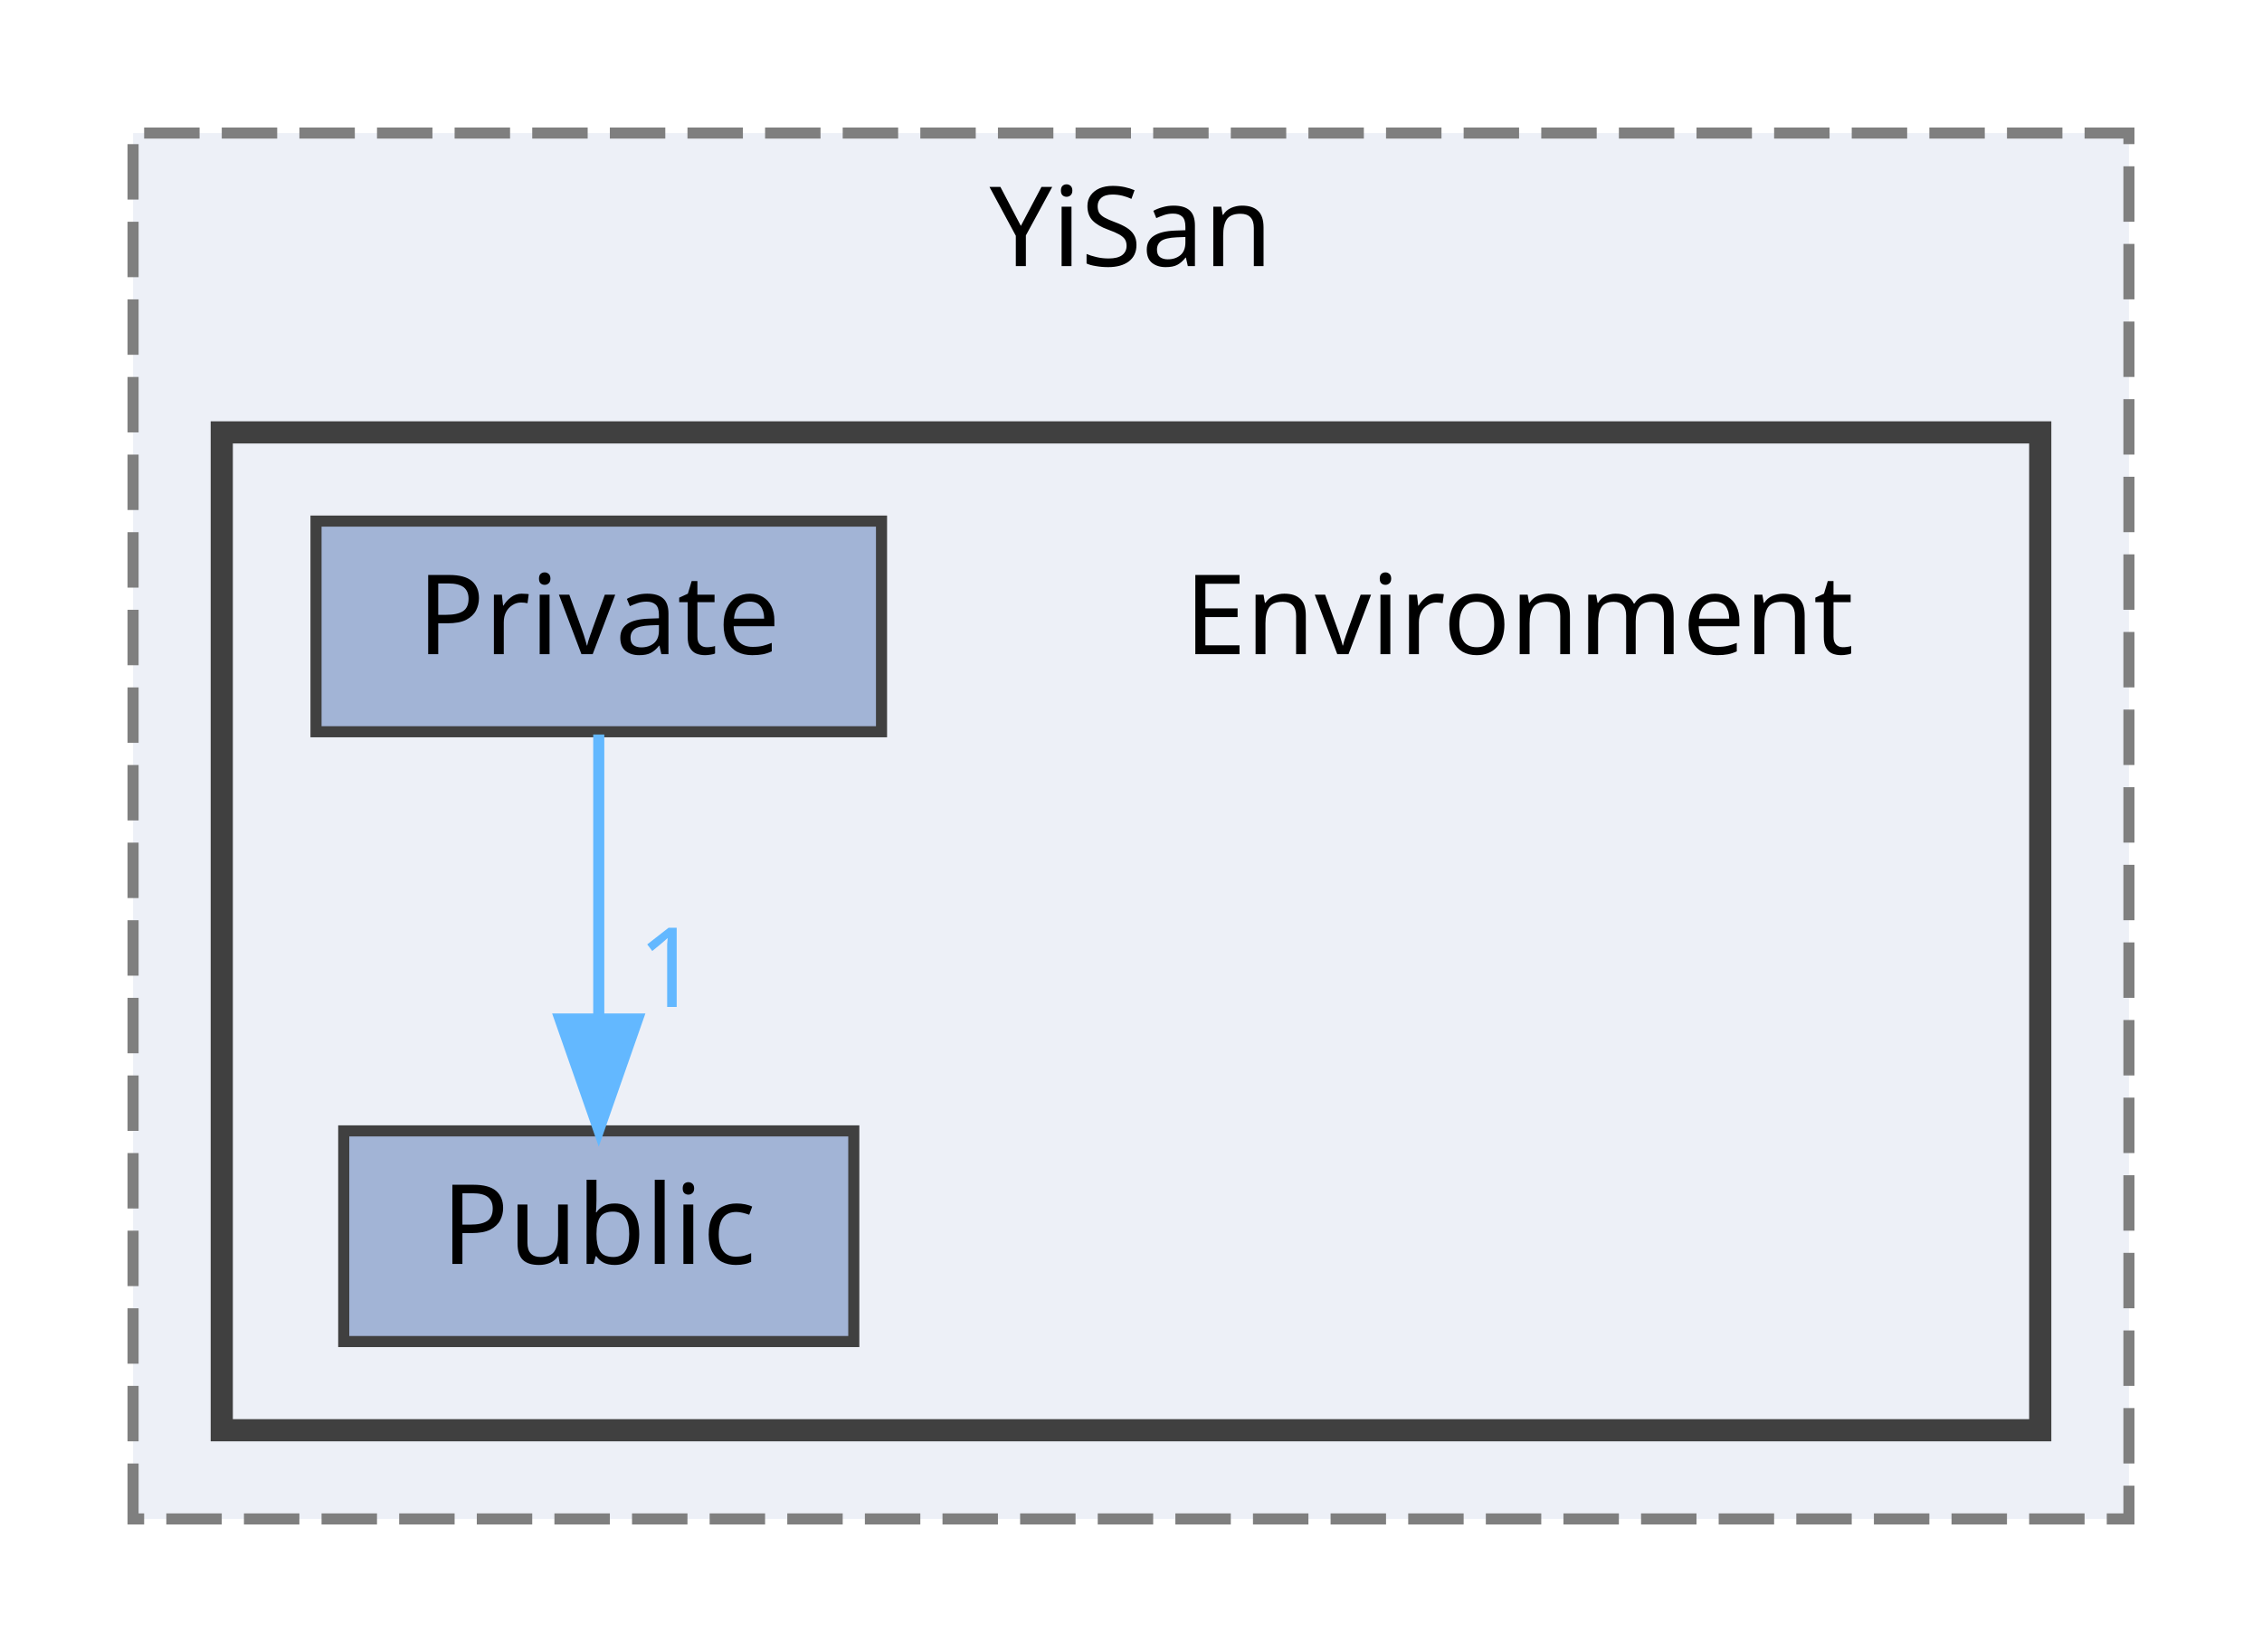
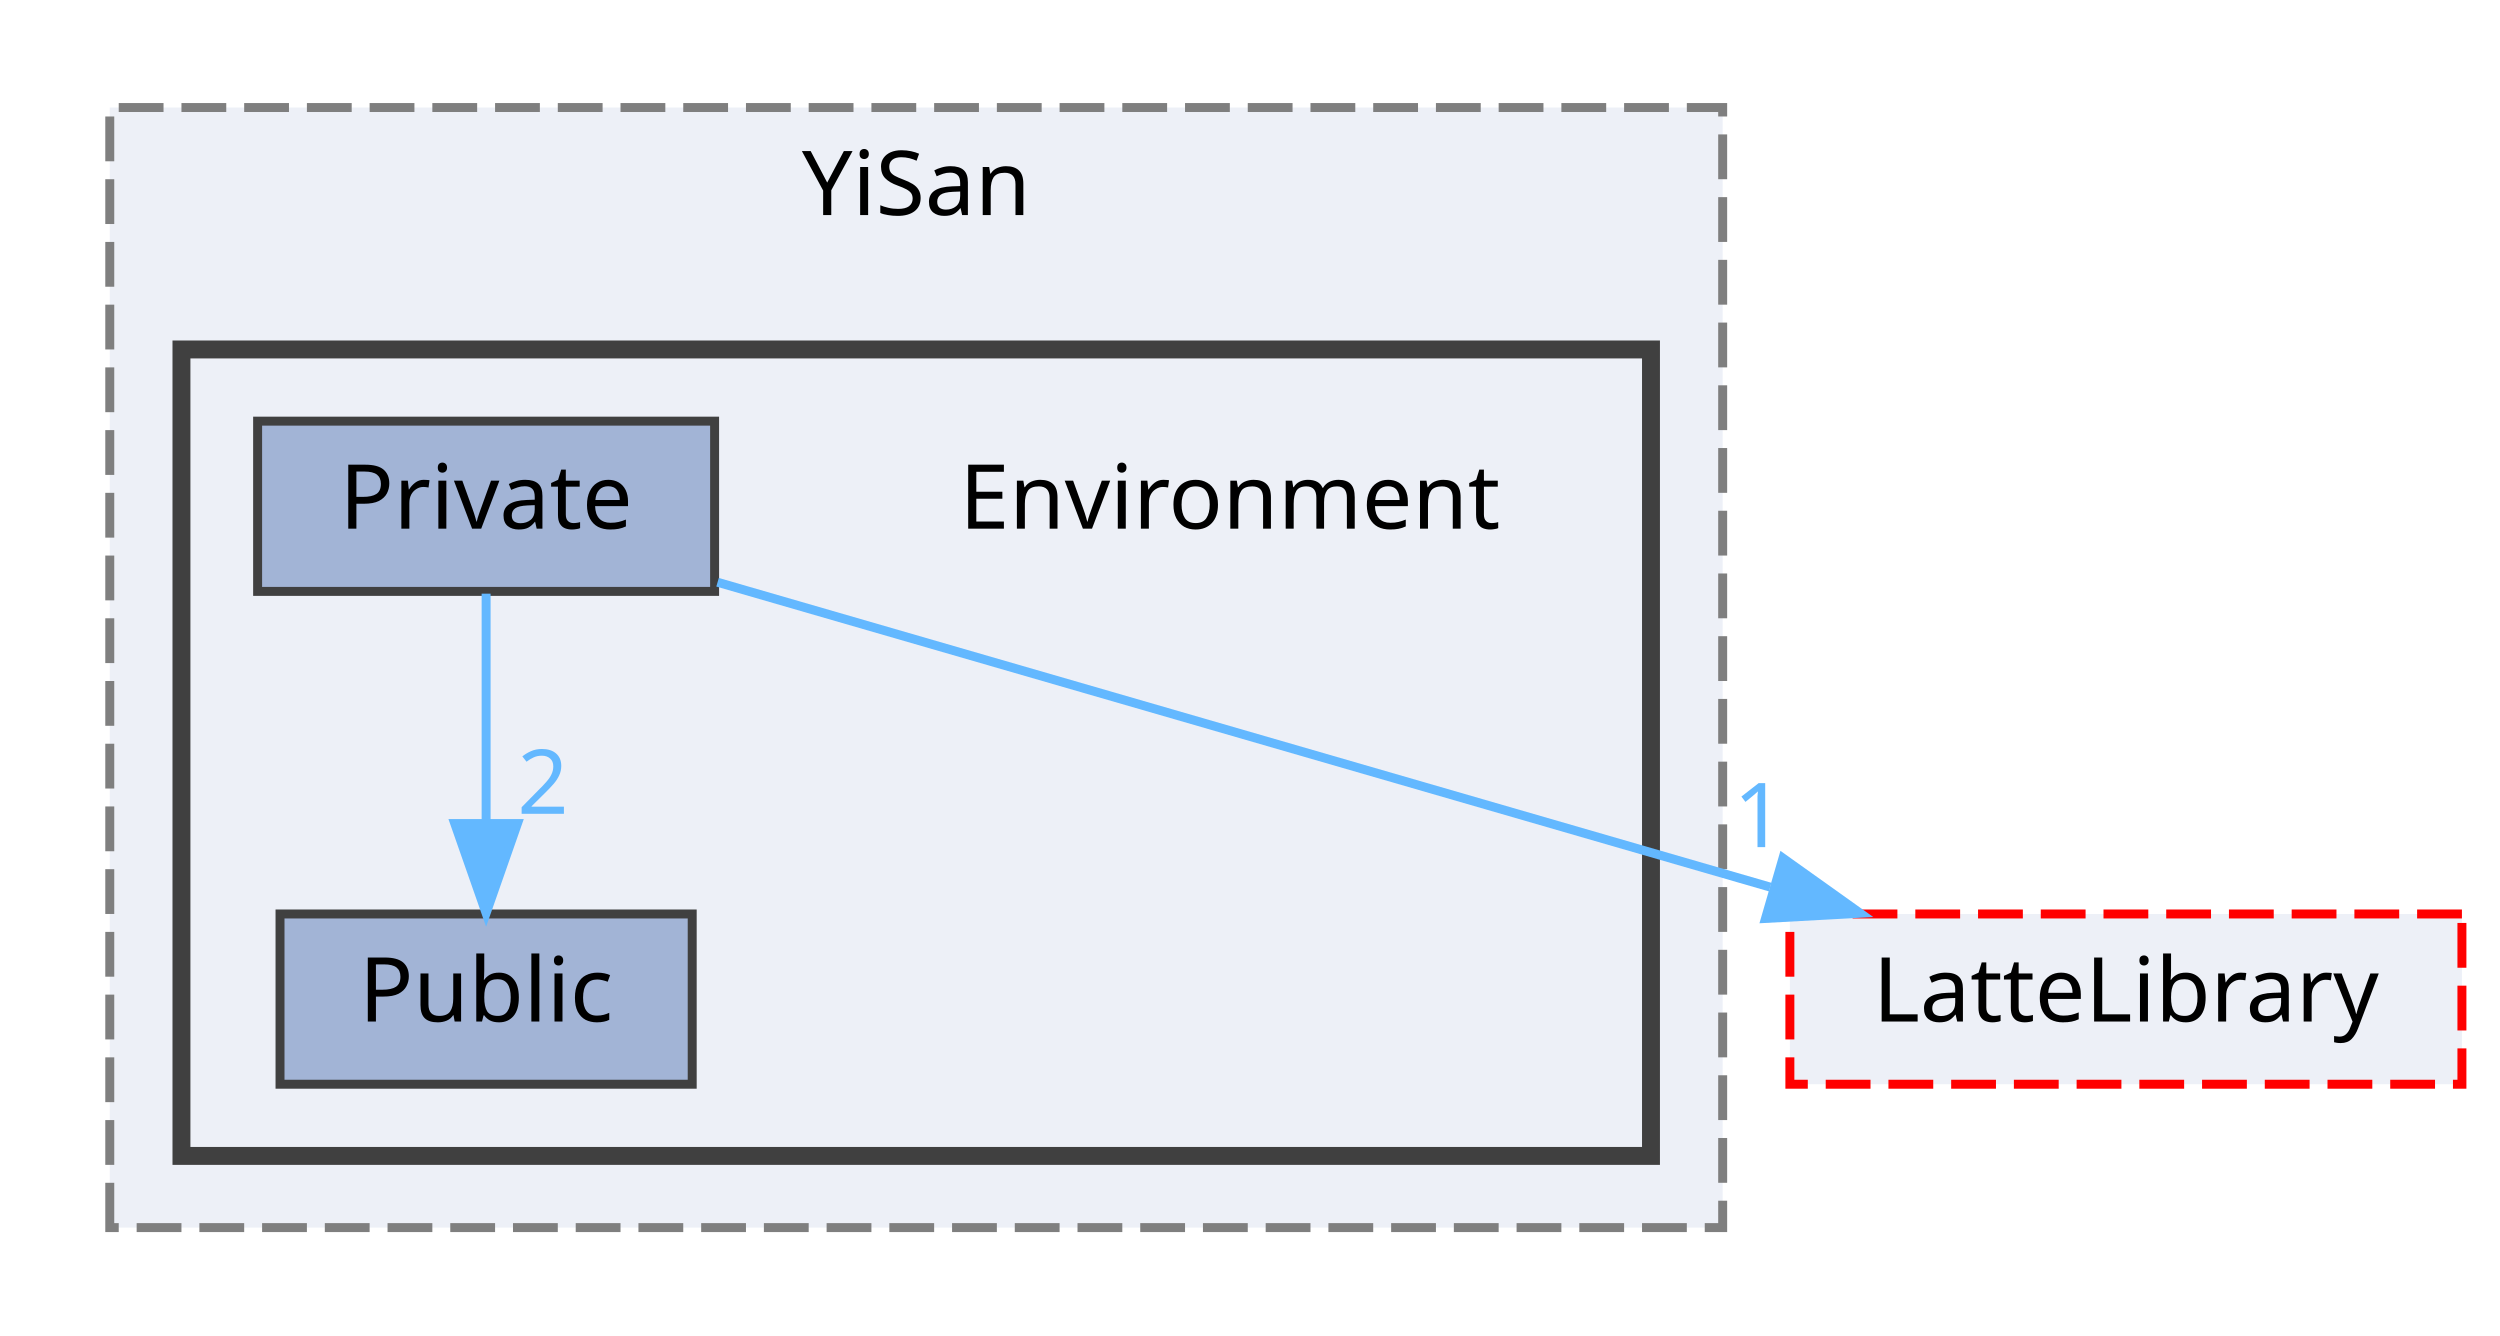
- <svg xmlns="http://www.w3.org/2000/svg" xmlns:xlink="http://www.w3.org/1999/xlink" width="204pt" height="149pt" viewBox="0.00 0.00 204.00 149.00">
+ <svg xmlns="http://www.w3.org/2000/svg" xmlns:xlink="http://www.w3.org/1999/xlink" width="279pt" height="149pt" viewBox="0.00 0.00 278.50 149.00">
  <g id="graph0" class="graph" transform="scale(1 1) rotate(0) translate(4 145)">
    <g id="clust1" class="cluster">
      <g id="a_clust1">
        <a xlink:href="dir_9a481a88fca7fb2428f2795f507e855b.html" target="_top" xlink:title="YiSan">
          <polygon fill="#edf0f7" stroke="#7f7f7f" stroke-dasharray="5,2" points="8,-8 8,-133 188,-133 188,-8 8,-8" />
          <text text-anchor="middle" x="98" y="-121" font-family="Malgun Gothic" font-size="10.00">YiSan</text>
        </a>
      </g>
    </g>
    <g id="clust2" class="cluster">
      <g id="a_clust2">
        <a xlink:href="dir_33401b21ee94a88a4c3dcbc47e107729.html" target="_top">
          <polygon fill="#edf0f7" stroke="#404040" stroke-width="2" points="16,-16 16,-106 180,-106 180,-16 16,-16" />
        </a>
      </g>
    </g>
    <g id="node1" class="node">
      <text text-anchor="middle" x="133" y="-86" font-family="Malgun Gothic" font-size="10.00">Environment</text>
    </g>
    <g id="node2" class="node">
      <g id="a_node2">
        <a xlink:href="dir_03408e5f9ddef377a4f13f94001e2629.html" target="_top" xlink:title="Private">
          <polygon fill="#a2b4d6" stroke="#404040" points="75.5,-98 24.5,-98 24.5,-79 75.5,-79 75.5,-98" />
          <text text-anchor="middle" x="50" y="-86" font-family="Malgun Gothic" font-size="10.00">Private</text>
        </a>
      </g>
    </g>
    <g id="node3" class="node">
      <g id="a_node3">
        <a xlink:href="dir_a2886c9b9adb6fb89ba923e7f78b86f6.html" target="_top" xlink:title="Public">
          <polygon fill="#a2b4d6" stroke="#404040" points="73,-43 27,-43 27,-24 73,-24 73,-43" />
          <text text-anchor="middle" x="50" y="-31" font-family="Malgun Gothic" font-size="10.00">Public</text>
        </a>
      </g>
    </g>
-     <g id="edge1" class="edge">
-       <g id="a_edge1">
+     <g id="edge2" class="edge">
+       <g id="a_edge2">
        <a xlink:href="dir_000022_000032.html" target="_top">
          <path fill="none" stroke="#63b8ff" d="M50,-78.75C50,-71.8 50,-61.85 50,-53.13" />
          <polygon fill="#63b8ff" stroke="#63b8ff" points="53.5,-53.09 50,-43.09 46.5,-53.09 53.5,-53.09" />
        </a>
      </g>
+       <g id="a_edge2-headlabel">
+         <a xlink:href="dir_000022_000032.html" target="_top" xlink:title="2">
+           <text text-anchor="middle" x="56.34" y="-54.18" font-family="Malgun Gothic" font-size="10.00" fill="#63b8ff">2</text>
+         </a>
+       </g>
+     </g>
+     <g id="node4" class="node">
+       <g id="a_node4">
+         <a xlink:href="dir_399370037b6f5ff6b0840148d18ec8d9.html" target="_top" xlink:title="LatteLibrary">
+           <polygon fill="#edf0f7" stroke="red" stroke-dasharray="5,2" points="270.5,-43 195.5,-43 195.5,-24 270.5,-24 270.5,-43" />
+           <text text-anchor="middle" x="233" y="-31" font-family="Malgun Gothic" font-size="10.00">LatteLibrary</text>
+         </a>
+       </g>
+     </g>
+     <g id="edge1" class="edge">
+       <g id="a_edge1">
+         <a xlink:href="dir_000022_000011.html" target="_top">
+           <path fill="none" stroke="#63b8ff" d="M75.83,-80.02C106.41,-71.16 157.67,-56.32 193.3,-46" />
+           <polygon fill="#63b8ff" stroke="#63b8ff" points="194.73,-49.23 203.36,-43.08 192.78,-42.5 194.73,-49.23" />
+         </a>
+       </g>
      <g id="a_edge1-headlabel">
-         <a xlink:href="dir_000022_000032.html" target="_top" xlink:title="1">
-           <text text-anchor="middle" x="56.34" y="-54.18" font-family="Malgun Gothic" font-size="10.00" fill="#63b8ff">1</text>
+         <a xlink:href="dir_000022_000011.html" target="_top" xlink:title="1">
+           <text text-anchor="middle" x="192.06" y="-50.46" font-family="Malgun Gothic" font-size="10.00" fill="#63b8ff">1</text>
        </a>
      </g>
    </g>
  </g>
</svg>
